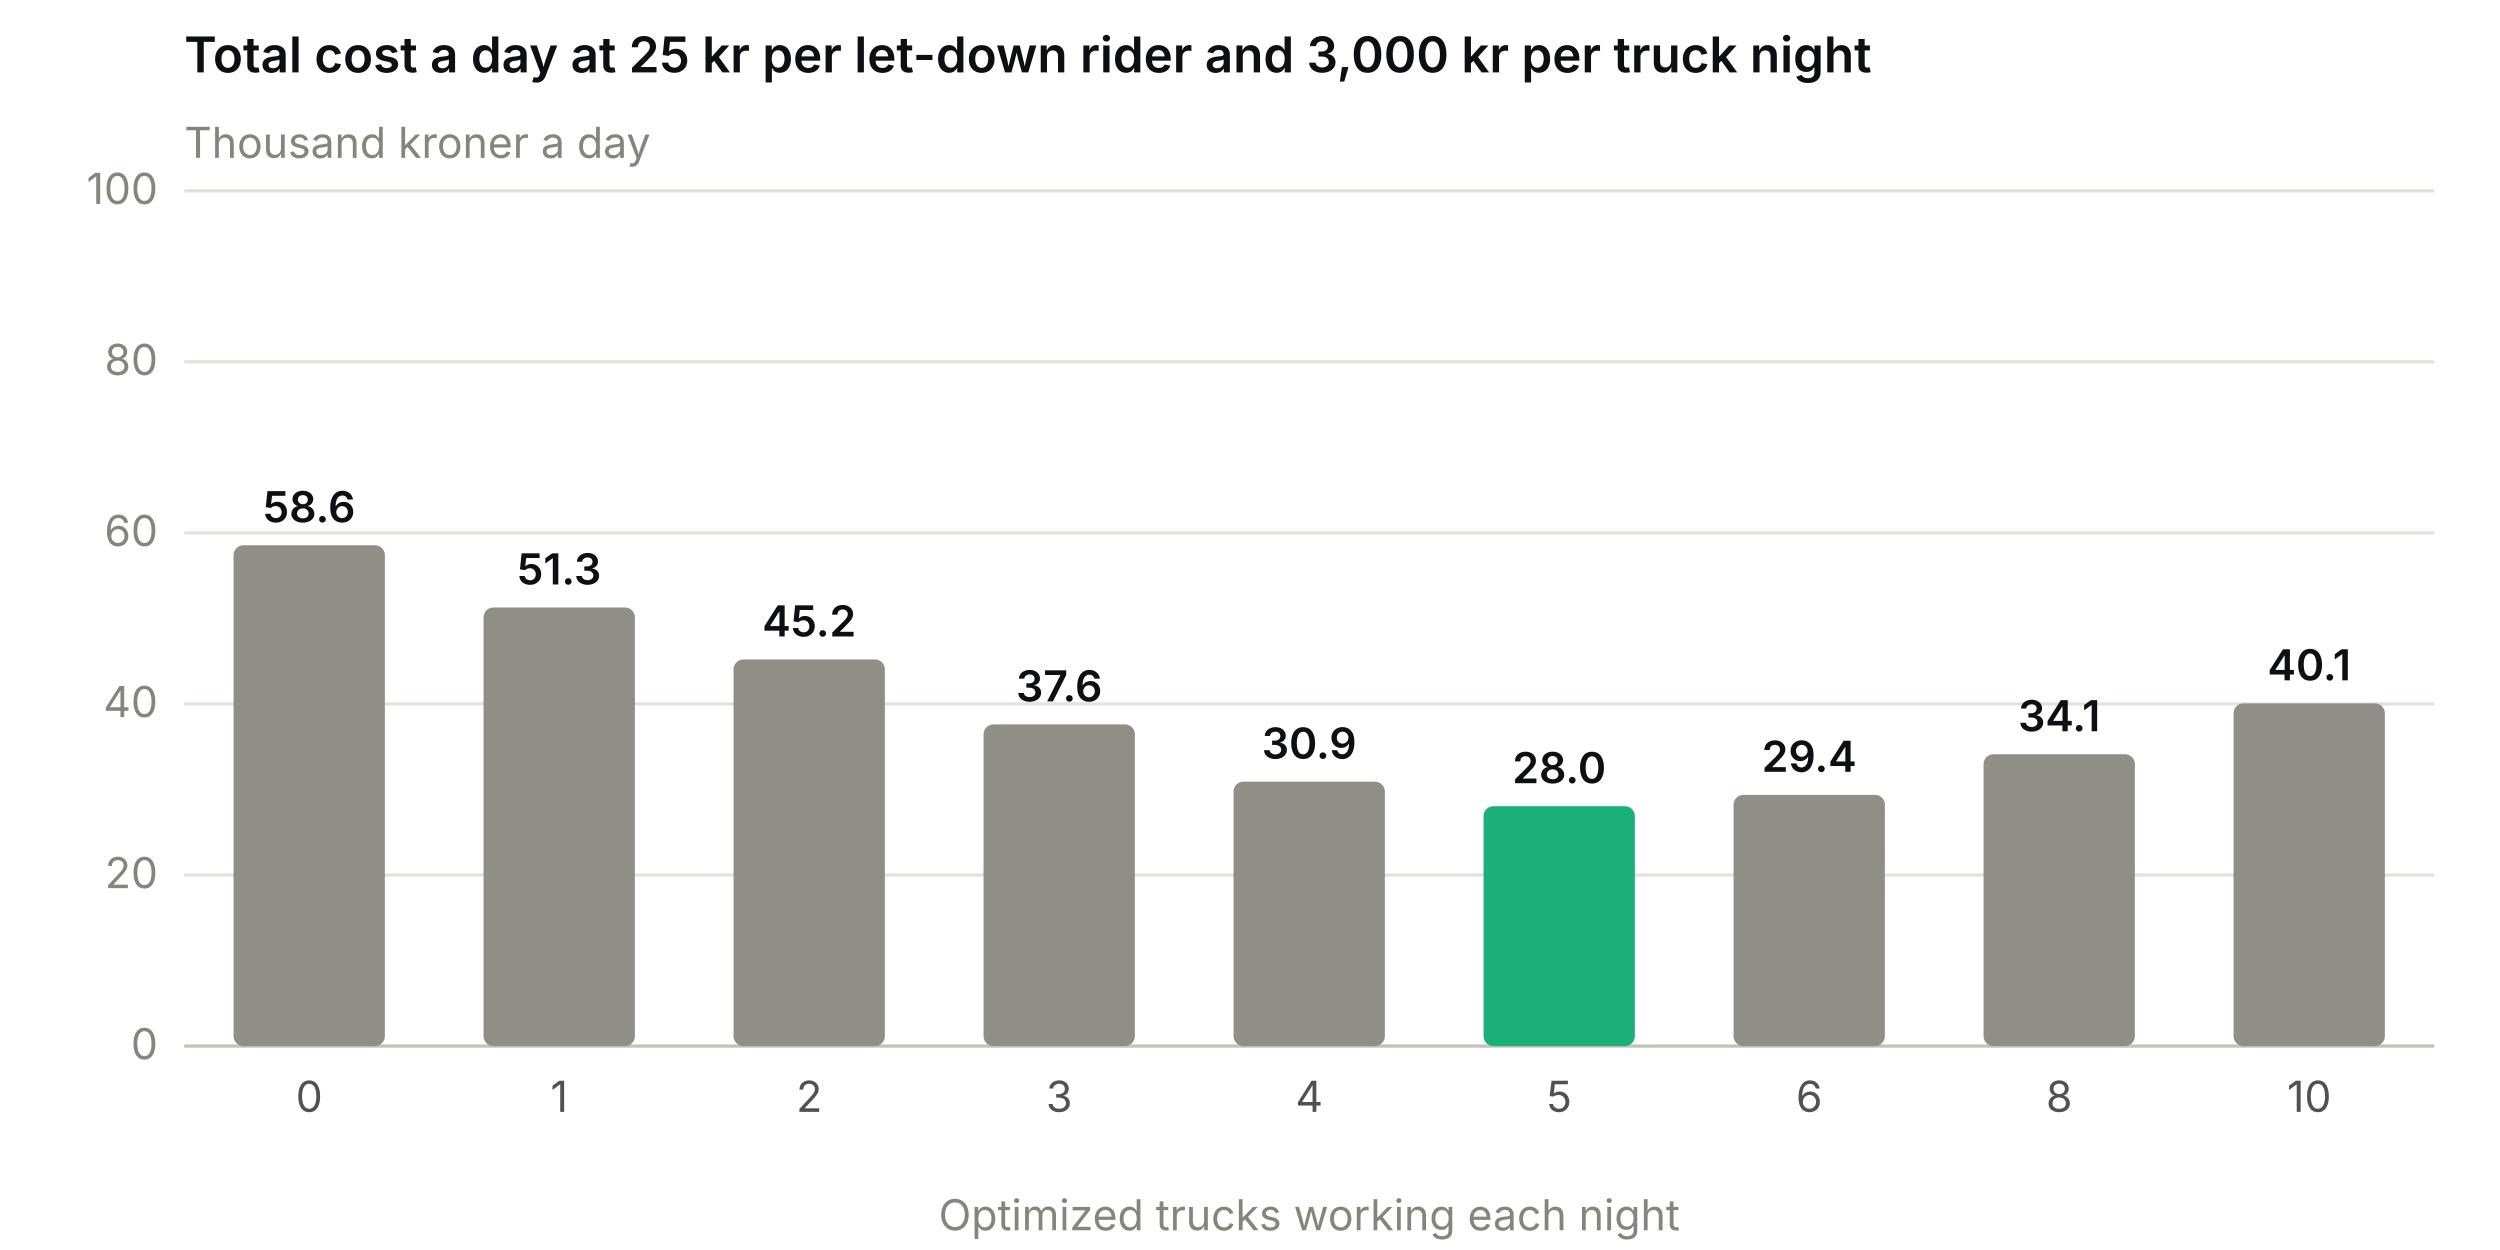
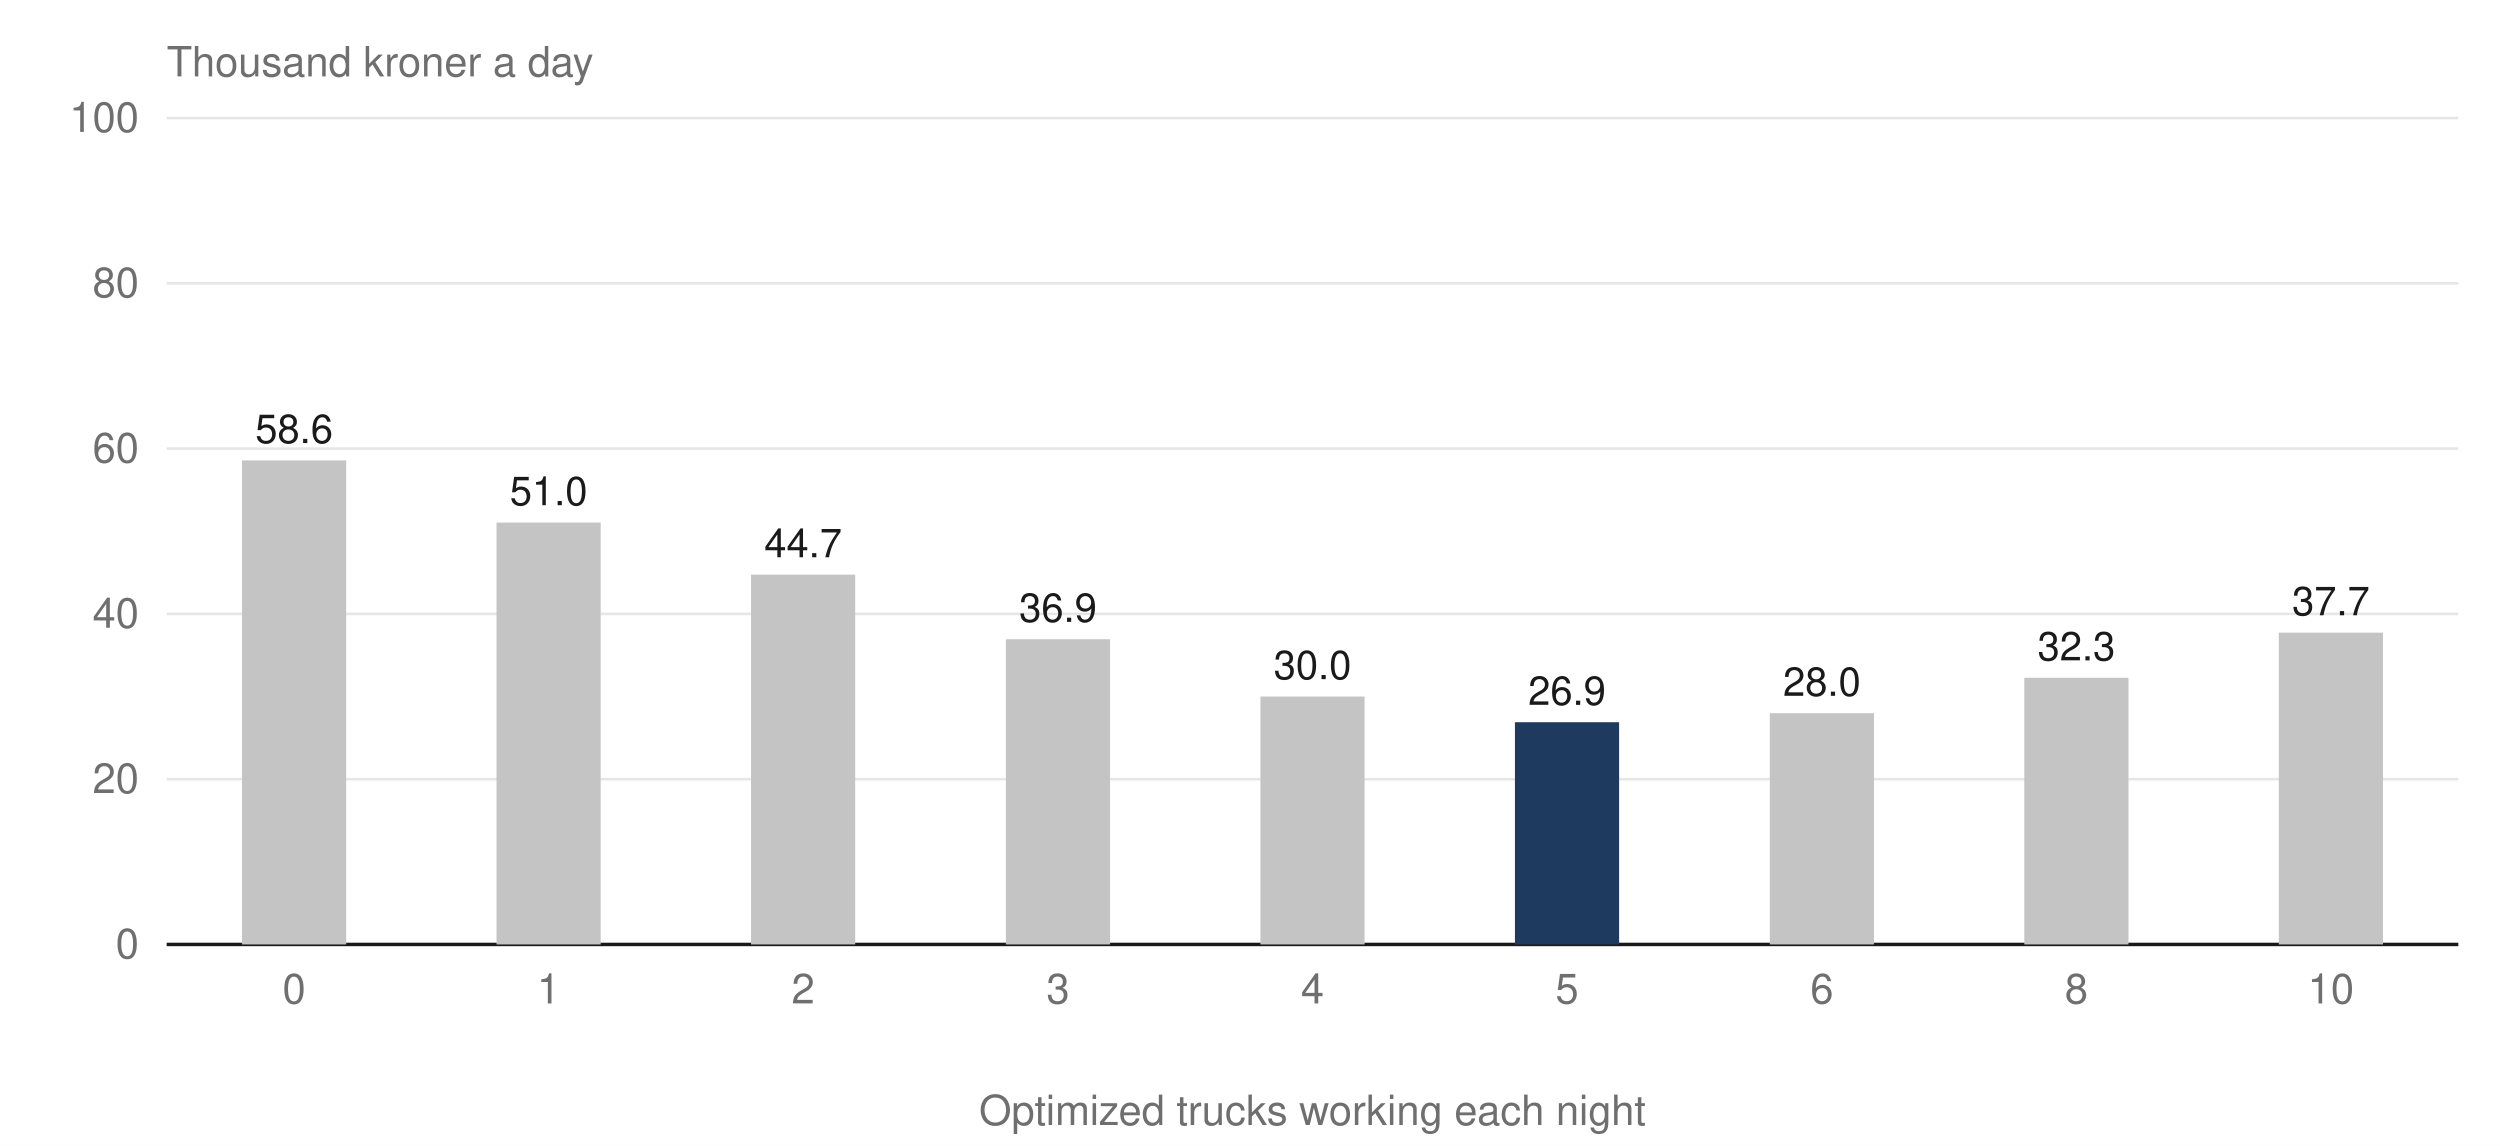
- <svg xmlns="http://www.w3.org/2000/svg" viewBox="0 0 760 380" width="760" height="380" font-family="Inter, Segoe UI, Arial, sans-serif" font-size="13">
-   <rect width="760" height="380" fill="#ffffff" />
-   <text x="56" y="22" font-size="15" font-weight="600" fill="#0d0f12">Total cost a day at 25 kr per let-down rider and 3,000 kr per truck night</text>
-   <text x="56" y="48" fill="#85857f">Thousand kroner a day</text>
-   <line x1="56" x2="740" y1="318.0" y2="318.0" stroke="#c3c2b7" />
-   <text x="48" y="322.0" text-anchor="end" fill="#85857f">0</text>
-   <line x1="56" x2="740" y1="266.0" y2="266.0" stroke="#e3e2db" />
-   <text x="48" y="270.0" text-anchor="end" fill="#85857f">20</text>
-   <line x1="56" x2="740" y1="214.0" y2="214.0" stroke="#e3e2db" />
-   <text x="48" y="218.0" text-anchor="end" fill="#85857f">40</text>
-   <line x1="56" x2="740" y1="162.0" y2="162.0" stroke="#e3e2db" />
-   <text x="48" y="166.0" text-anchor="end" fill="#85857f">60</text>
-   <line x1="56" x2="740" y1="110" y2="110" stroke="#e3e2db" />
-   <text x="48" y="114" text-anchor="end" fill="#85857f">80</text>
-   <line x1="56" x2="740" y1="58.0" y2="58.0" stroke="#e3e2db" />
-   <text x="48" y="62.0" text-anchor="end" fill="#85857f">100</text>
-   <rect x="71.0" y="165.763" width="46.0" height="152.237" rx="3" fill="#8f8e87" />
-   <text x="94.0" y="158.763" text-anchor="middle" font-weight="600" fill="#0d0f12">58.6</text>
-   <text x="94.0" y="338" text-anchor="middle" fill="#50524f">0</text>
-   <rect x="147.0" y="184.669" width="46.0" height="133.331" rx="3" fill="#8f8e87" />
-   <text x="170.0" y="177.669" text-anchor="middle" font-weight="600" fill="#0d0f12">51.3</text>
-   <text x="170.0" y="338" text-anchor="middle" fill="#50524f">1</text>
-   <rect x="223.0" y="200.481" width="46.0" height="117.519" rx="3" fill="#8f8e87" />
-   <text x="246.0" y="193.481" text-anchor="middle" font-weight="600" fill="#0d0f12">45.2</text>
-   <text x="246.0" y="338" text-anchor="middle" fill="#50524f">2</text>
-   <rect x="299.0" y="220.227" width="46.0" height="97.773" rx="3" fill="#8f8e87" />
-   <text x="322.0" y="213.227" text-anchor="middle" font-weight="600" fill="#0d0f12">37.6</text>
-   <text x="322.0" y="338" text-anchor="middle" fill="#50524f">3</text>
-   <rect x="375.0" y="237.628" width="46.0" height="80.372" rx="3" fill="#8f8e87" />
-   <text x="398.0" y="230.628" text-anchor="middle" font-weight="600" fill="#0d0f12">30.9</text>
-   <text x="398.0" y="338" text-anchor="middle" fill="#50524f">4</text>
-   <rect x="451.0" y="245.085" width="46.0" height="72.915" rx="3" fill="#1baf7a" />
-   <text x="474.0" y="238.085" text-anchor="middle" font-weight="600" fill="#0d0f12">28.0</text>
-   <text x="474.0" y="338" text-anchor="middle" fill="#50524f">5</text>
-   <rect x="527.0" y="241.634" width="46.0" height="76.366" rx="3" fill="#8f8e87" />
-   <text x="550.0" y="234.634" text-anchor="middle" font-weight="600" fill="#0d0f12">29.4</text>
-   <text x="550.0" y="338" text-anchor="middle" fill="#50524f">6</text>
-   <rect x="603.0" y="229.297" width="46.0" height="88.703" rx="3" fill="#8f8e87" />
-   <text x="626.0" y="222.297" text-anchor="middle" font-weight="600" fill="#0d0f12">34.1</text>
-   <text x="626.0" y="338" text-anchor="middle" fill="#50524f">8</text>
-   <rect x="679.0" y="213.826" width="46.0" height="104.174" rx="3" fill="#8f8e87" />
-   <text x="702.0" y="206.826" text-anchor="middle" font-weight="600" fill="#0d0f12">40.1</text>
-   <text x="702.0" y="338" text-anchor="middle" fill="#50524f">10</text>
-   <text x="398.0" y="374" text-anchor="middle" fill="#85857f">Optimized trucks working each night</text>
+ <svg xmlns="http://www.w3.org/2000/svg" viewBox="0 0 720 330" width="720" height="330" font-family="Helvetica Neue, Helvetica, Arial, sans-serif" font-size="12">
+   <rect width="720" height="330" fill="#ffffff" />
+   <text x="48" y="22" fill="#6f6f6f">Thousand kroner a day</text>
+   <text x="40" y="276.0" text-anchor="end" fill="#6f6f6f">0</text>
+   <line x1="48" x2="708" y1="224.4" y2="224.4" stroke="#e6e6e6" stroke-width="0.75" />
+   <text x="40" y="228.4" text-anchor="end" fill="#6f6f6f">20</text>
+   <line x1="48" x2="708" y1="176.8" y2="176.8" stroke="#e6e6e6" stroke-width="0.75" />
+   <text x="40" y="180.8" text-anchor="end" fill="#6f6f6f">40</text>
+   <line x1="48" x2="708" y1="129.2" y2="129.2" stroke="#e6e6e6" stroke-width="0.75" />
+   <text x="40" y="133.2" text-anchor="end" fill="#6f6f6f">60</text>
+   <line x1="48" x2="708" y1="81.6" y2="81.6" stroke="#e6e6e6" stroke-width="0.75" />
+   <text x="40" y="85.6" text-anchor="end" fill="#6f6f6f">80</text>
+   <line x1="48" x2="708" y1="34.0" y2="34.0" stroke="#e6e6e6" stroke-width="0.75" />
+   <text x="40" y="38.0" text-anchor="end" fill="#6f6f6f">100</text>
+   <line x1="48" x2="708" y1="272.0" y2="272.0" stroke="#1a1a1a" stroke-width="1" />
+   <rect x="69.7" y="132.6" width="30.0" height="139.4" fill="#c4c4c4" />
+   <text x="84.7" y="127.6" text-anchor="middle" font-size="11.5" fill="#1a1a1a">58.6</text>
+   <text x="84.7" y="289.0" text-anchor="middle" fill="#6f6f6f">0</text>
+   <rect x="143.0" y="150.5" width="30.0" height="121.5" fill="#c4c4c4" />
+   <text x="158.0" y="145.5" text-anchor="middle" font-size="11.5" fill="#1a1a1a">51.0</text>
+   <text x="158.0" y="289.0" text-anchor="middle" fill="#6f6f6f">1</text>
+   <rect x="216.3" y="165.5" width="30.0" height="106.5" fill="#c4c4c4" />
+   <text x="231.3" y="160.5" text-anchor="middle" font-size="11.5" fill="#1a1a1a">44.7</text>
+   <text x="231.3" y="289.0" text-anchor="middle" fill="#6f6f6f">2</text>
+   <rect x="289.7" y="184.1" width="30.0" height="87.9" fill="#c4c4c4" />
+   <text x="304.7" y="179.1" text-anchor="middle" font-size="11.5" fill="#1a1a1a">36.9</text>
+   <text x="304.7" y="289.0" text-anchor="middle" fill="#6f6f6f">3</text>
+   <rect x="363.0" y="200.6" width="30.0" height="71.4" fill="#c4c4c4" />
+   <text x="378.0" y="195.6" text-anchor="middle" font-size="11.5" fill="#1a1a1a">30.0</text>
+   <text x="378.0" y="289.0" text-anchor="middle" fill="#6f6f6f">4</text>
+   <rect x="436.3" y="208.0" width="30.0" height="64.0" fill="#1f3a5f" />
+   <text x="451.3" y="203.0" text-anchor="middle" font-size="11.5" fill="#1a1a1a">26.9</text>
+   <text x="451.3" y="289.0" text-anchor="middle" fill="#6f6f6f">5</text>
+   <rect x="509.7" y="205.4" width="30.0" height="66.6" fill="#c4c4c4" />
+   <text x="524.7" y="200.4" text-anchor="middle" font-size="11.5" fill="#1a1a1a">28.0</text>
+   <text x="524.7" y="289.0" text-anchor="middle" fill="#6f6f6f">6</text>
+   <rect x="583.0" y="195.2" width="30.0" height="76.8" fill="#c4c4c4" />
+   <text x="598.0" y="190.2" text-anchor="middle" font-size="11.5" fill="#1a1a1a">32.3</text>
+   <text x="598.0" y="289.0" text-anchor="middle" fill="#6f6f6f">8</text>
+   <rect x="656.3" y="182.2" width="30.0" height="89.8" fill="#c4c4c4" />
+   <text x="671.3" y="177.2" text-anchor="middle" font-size="11.5" fill="#1a1a1a">37.7</text>
+   <text x="671.3" y="289.0" text-anchor="middle" fill="#6f6f6f">10</text>
+   <text x="378.0" y="324" text-anchor="middle" fill="#6f6f6f">Optimized trucks working each night</text>
</svg>
